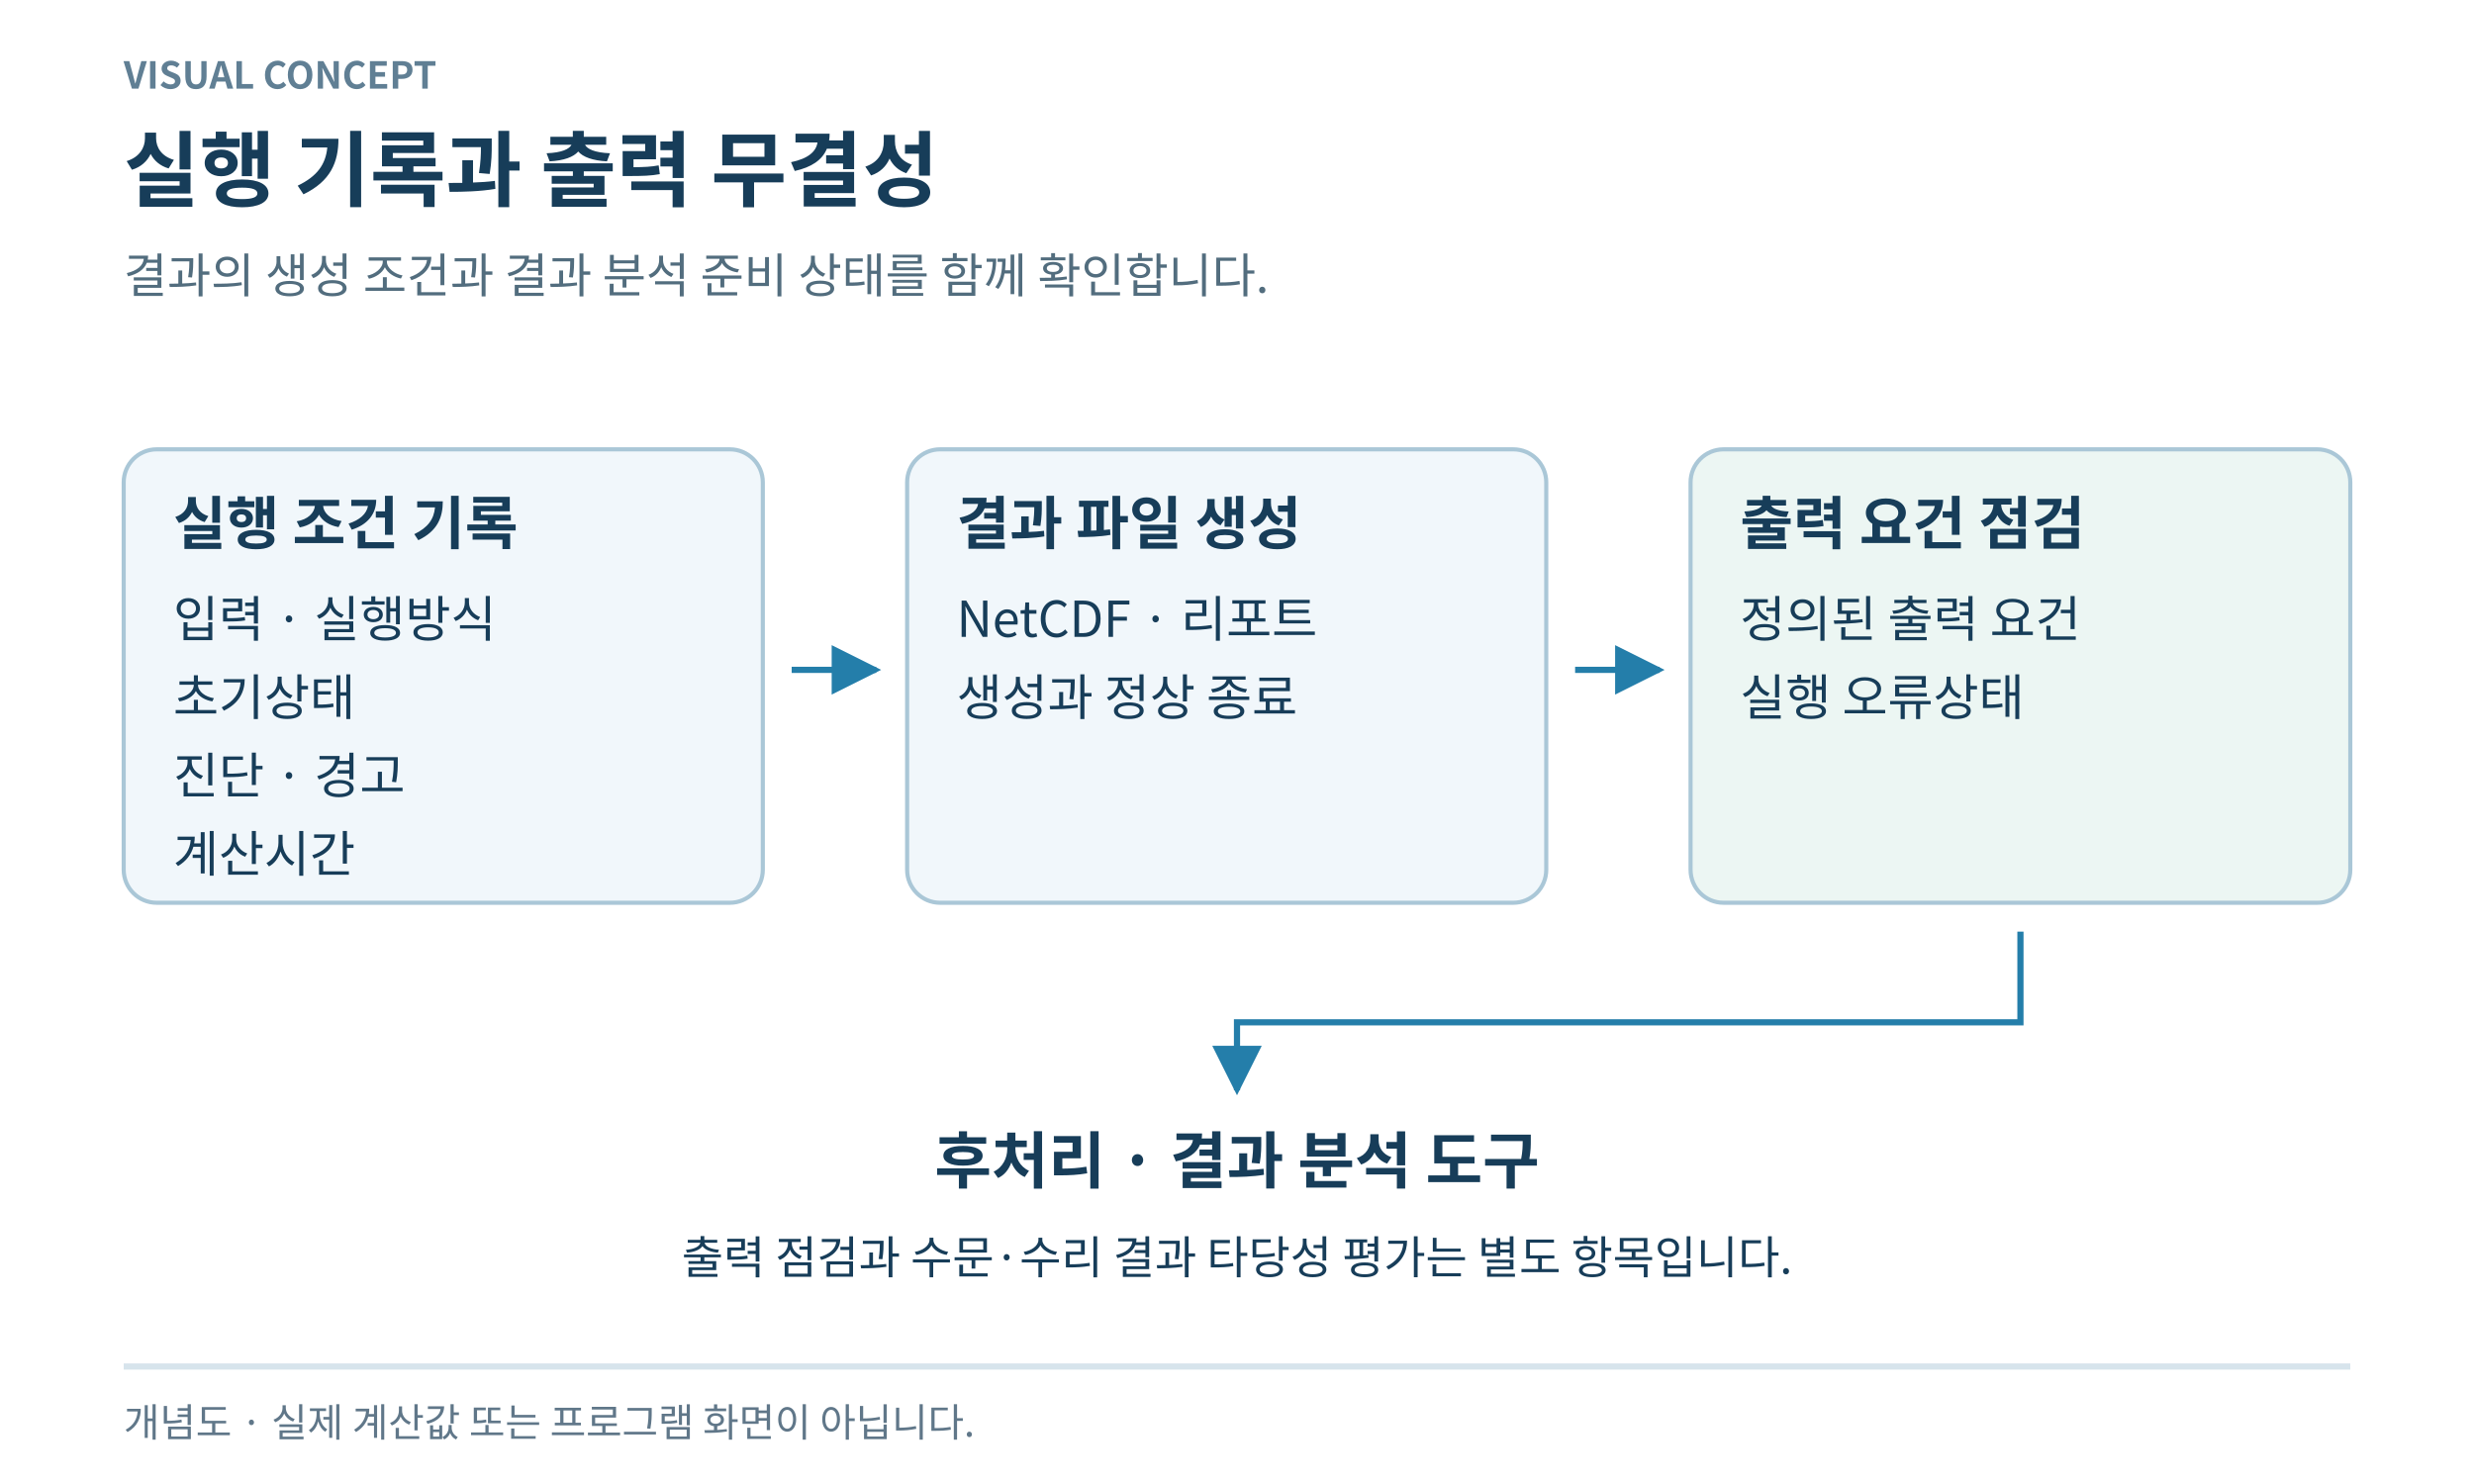
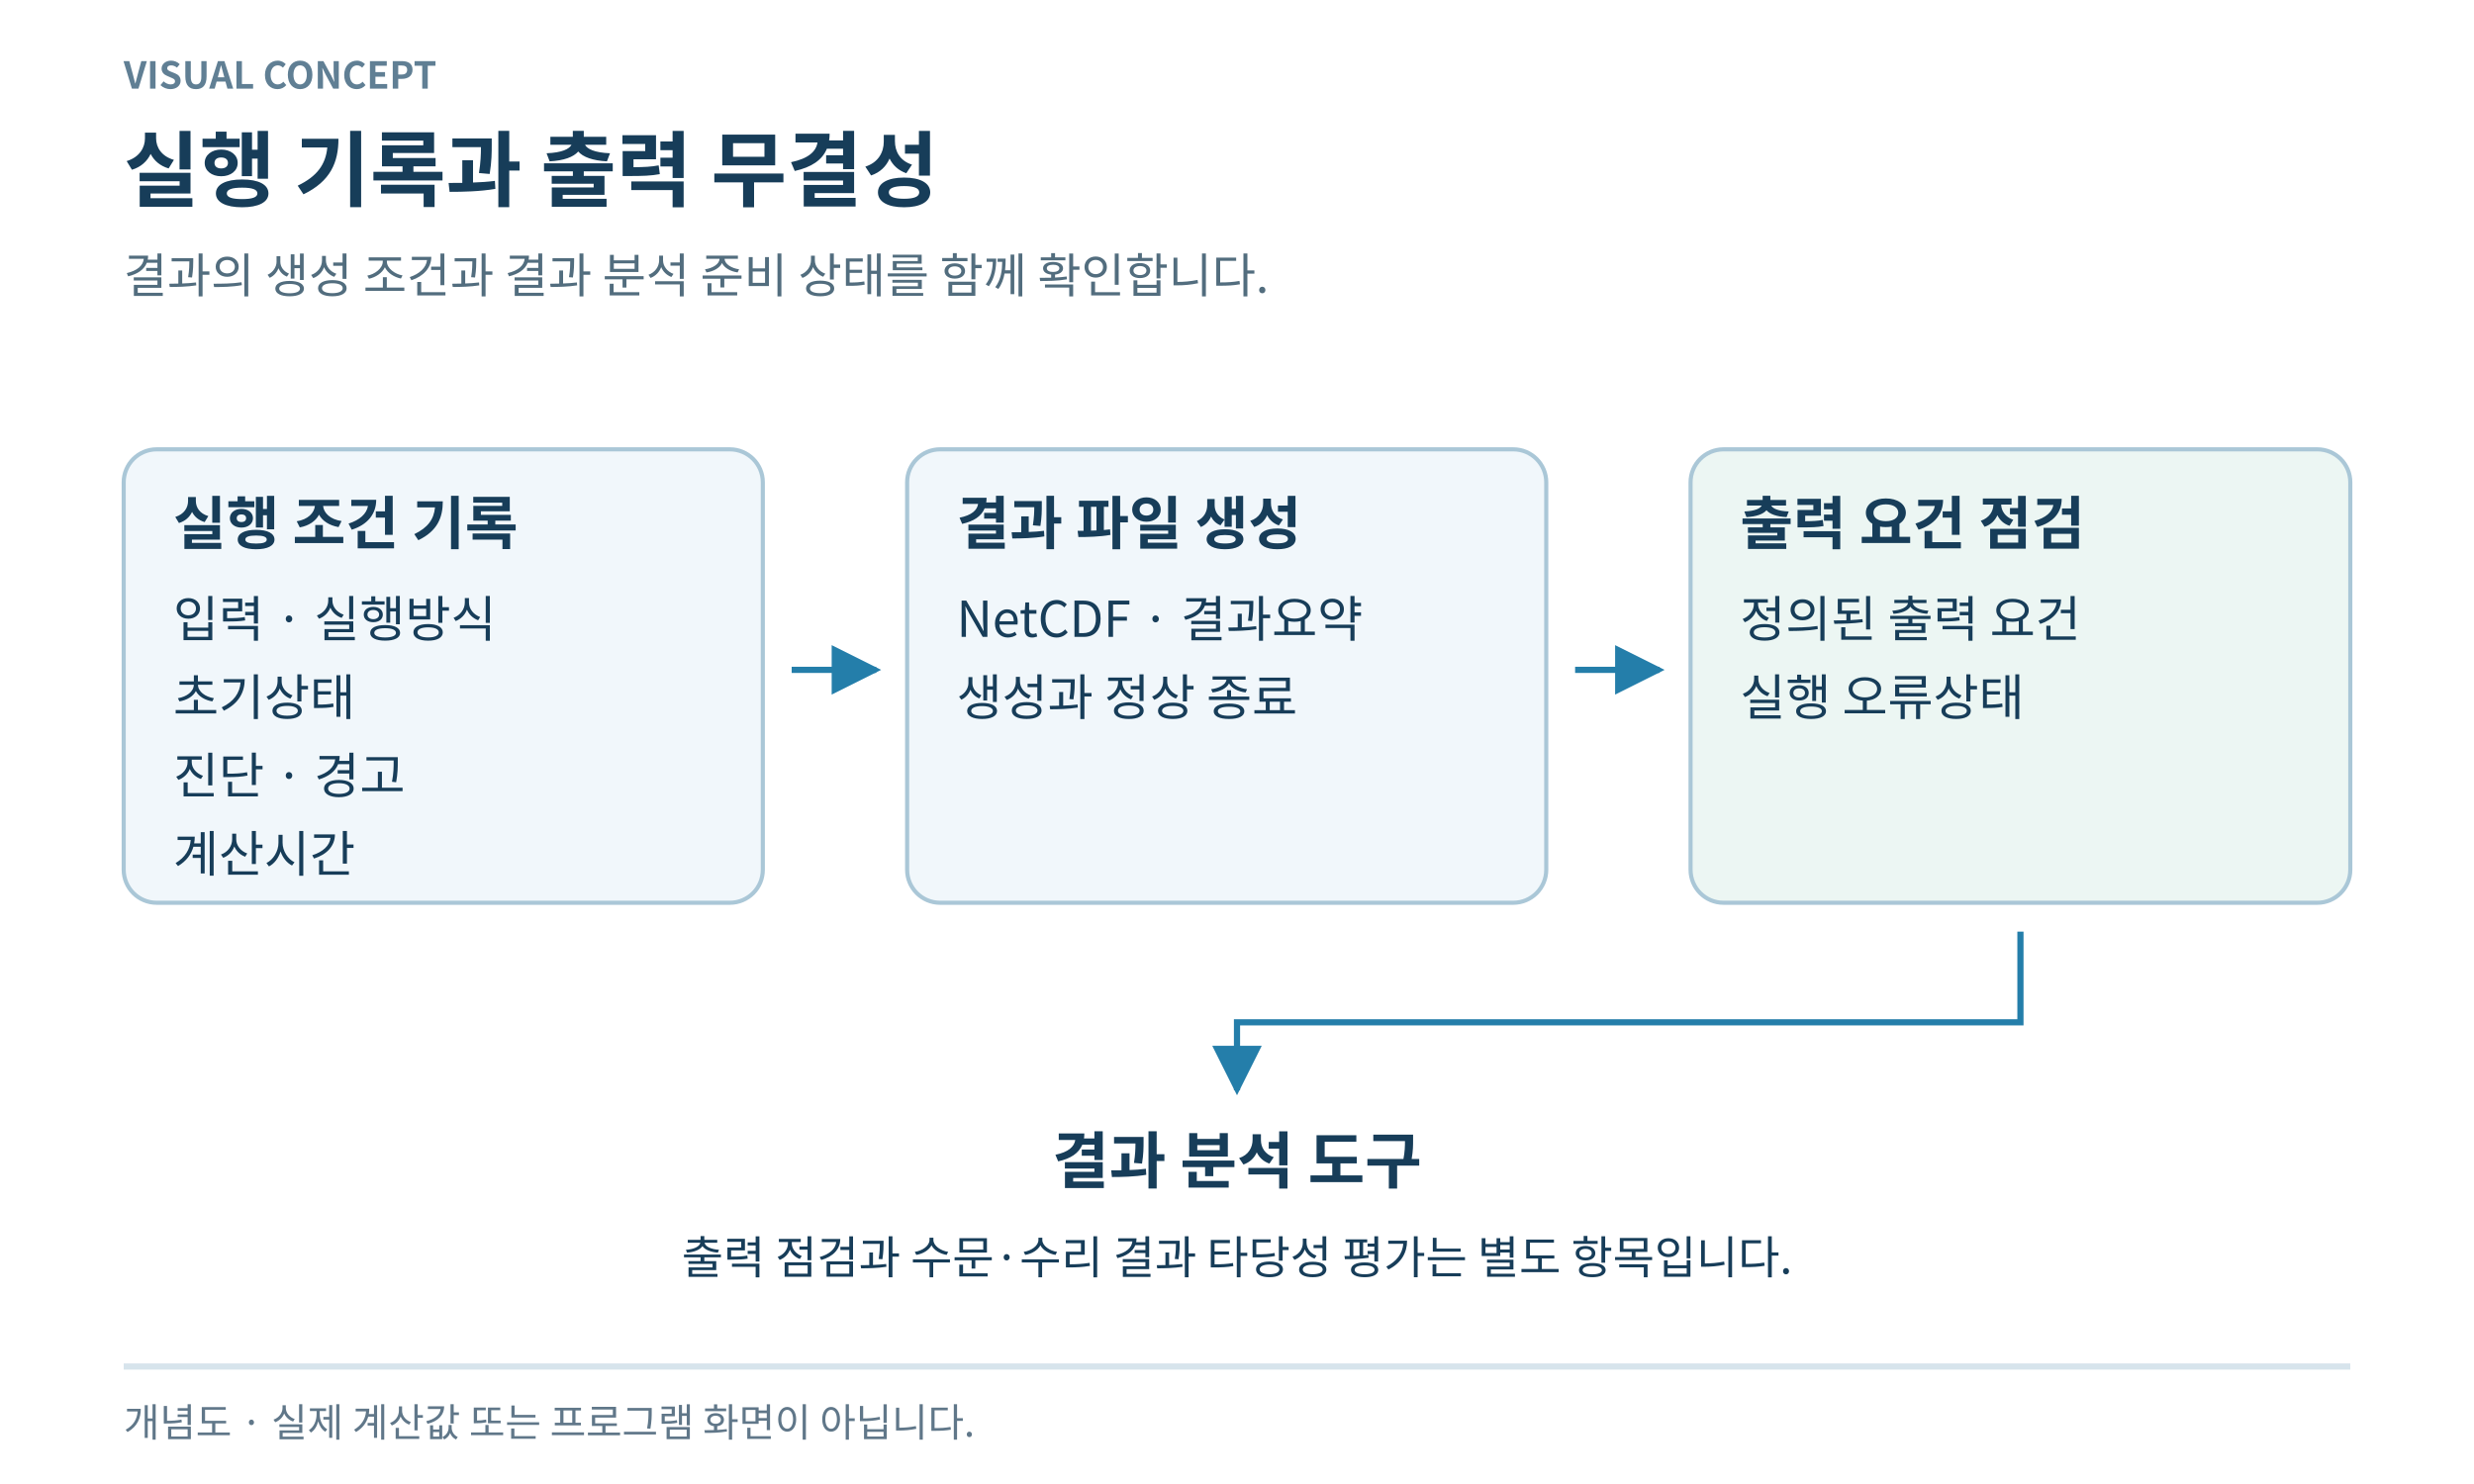
<svg xmlns="http://www.w3.org/2000/svg" width="1200" height="720" viewBox="0 0 1200 720" role="img" aria-labelledby="title desc">
  <defs>
    <marker id="arrow" viewBox="0 0 10 10" refX="9" refY="5" markerWidth="8" markerHeight="8" orient="auto-start-reverse">
      <path d="M0 0 10 5 0 10Z" fill="#247eaa" />
    </marker>
    <pattern id="missing" width="12" height="12" patternUnits="userSpaceOnUse">
      <path d="M-3 3 3-3 M0 12 12 0 M9 15 15 9" stroke="#b2bdc5" stroke-width="2" />
    </pattern>
  </defs>
  <rect width="1200" height="720" fill="#fff" />
  <g font-family="Noto Sans CJK KR,Noto Sans KR,Malgun Gothic,Arial,sans-serif">
    <text x="60" y="43" font-size="18" font-weight="600" text-anchor="start" fill="#607f94">VISUAL CONCEPT</text>
    <text x="60" y="97" font-size="40" font-weight="700" text-anchor="start" fill="#173d59">실행 기록과 출력 무결성</text>
    <text x="60" y="142" font-size="23" font-weight="400" text-anchor="start" fill="#526d7e">결과의 생성 조건과 결과 분석 준비 상태를 함께 확인합니다.</text>
    <rect x="60" y="218" width="310" height="220" rx="16" fill="#f1f7fb" stroke="#aac7d7" stroke-width="2" />
    <text x="84" y="264" font-size="28" font-weight="700" text-anchor="start" fill="#173d59">실행 조건 기록</text>
    <text x="84" y="309" font-size="24" font-weight="400" text-anchor="start" fill="#173d59">입력 · 실행방식</text>
    <text x="84" y="347" font-size="24" font-weight="400" text-anchor="start" fill="#173d59">초기상태</text>
    <text x="84" y="385" font-size="24" font-weight="400" text-anchor="start" fill="#173d59">진단 · 경고</text>
    <text x="84" y="423" font-size="24" font-weight="400" text-anchor="start" fill="#173d59">계산시간</text>
    <line x1="384" y1="325" x2="425" y2="325" stroke="#247eaa" stroke-width="3" marker-end="url(#arrow)" />
    <rect x="440" y="218" width="310" height="220" rx="16" fill="#f1f7fb" stroke="#aac7d7" stroke-width="2" />
    <text x="464" y="264" font-size="28" font-weight="700" text-anchor="start" fill="#173d59">결과 파일 생성</text>
-     <text x="464" y="309" font-size="24" font-weight="400" text-anchor="start" fill="#173d59">NetCDF · 리포트</text>
+     <text x="464" y="309" font-size="24" font-weight="400" text-anchor="start" fill="#173d59">NetCDF · 결과요약</text>
    <text x="464" y="347" font-size="24" font-weight="400" text-anchor="start" fill="#173d59">생성과 정상 종료</text>
    <line x1="764" y1="325" x2="805" y2="325" stroke="#247eaa" stroke-width="3" marker-end="url(#arrow)" />
    <rect x="820" y="218" width="320" height="220" rx="16" fill="#ecf6f3" stroke="#aac7d7" stroke-width="2" />
    <text x="844" y="264" font-size="28" font-weight="700" text-anchor="start" fill="#173d59">출력 요건 점검</text>
    <text x="844" y="309" font-size="24" font-weight="400" text-anchor="start" fill="#173d59">정의된 출력 요건</text>
    <text x="844" y="347" font-size="24" font-weight="400" text-anchor="start" fill="#173d59">실행 오류상태</text>
    <path d="M980 452V496H600V529" fill="none" stroke="#247eaa" stroke-width="3" marker-end="url(#arrow)" />
-     <text x="600" y="574" font-size="30" font-weight="700" text-anchor="middle" fill="#173d59">후처리 · 결과 분석 도구</text>
+     <text x="600" y="574" font-size="30" font-weight="700" text-anchor="middle" fill="#173d59">결과 분석 도구</text>
    <text x="600" y="618" font-size="22" font-weight="400" text-anchor="middle" fill="#173d59">출력 점검과 수문·수리 결과 타당성 평가는 별도 항목입니다.</text>
    <line x1="60" y1="663" x2="1140" y2="663" stroke="#d7e4ec" stroke-width="3" />
    <text x="60" y="697" font-size="19" font-weight="400" text-anchor="start" fill="#607789">개념도 · 실제 계산값 또는 프로그램 화면이 아닙니다.</text>
  </g>
</svg>
